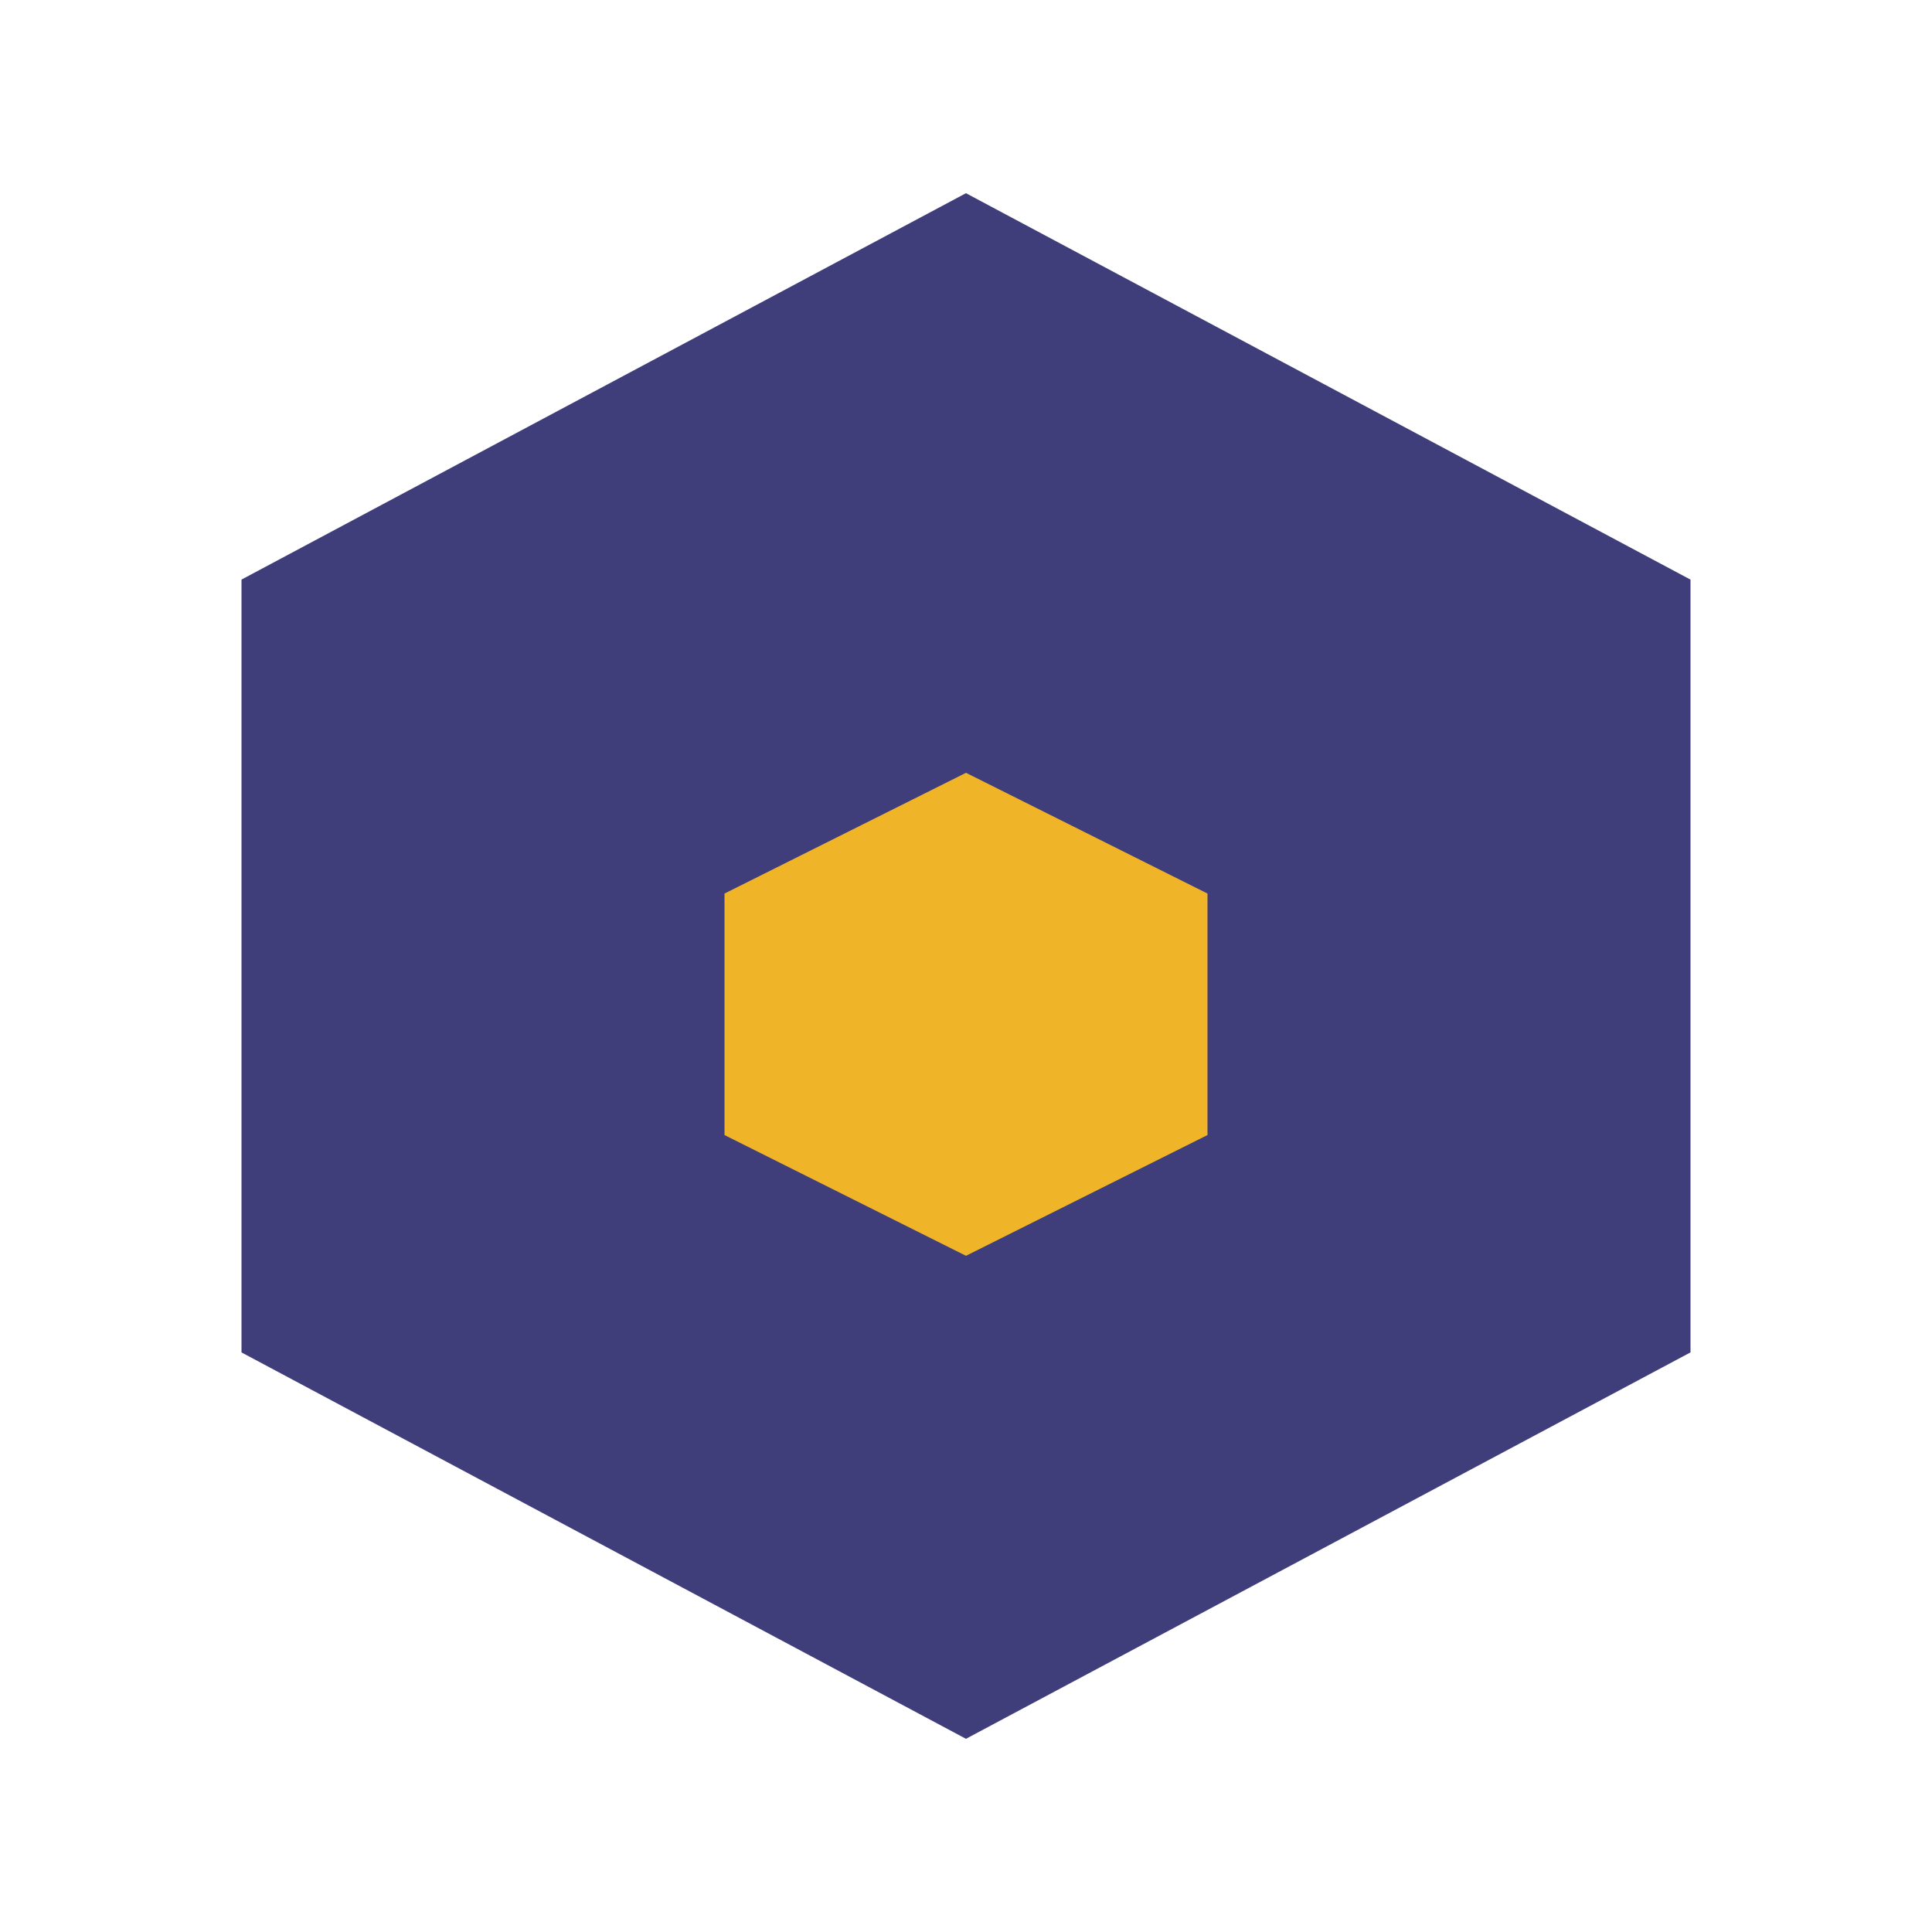
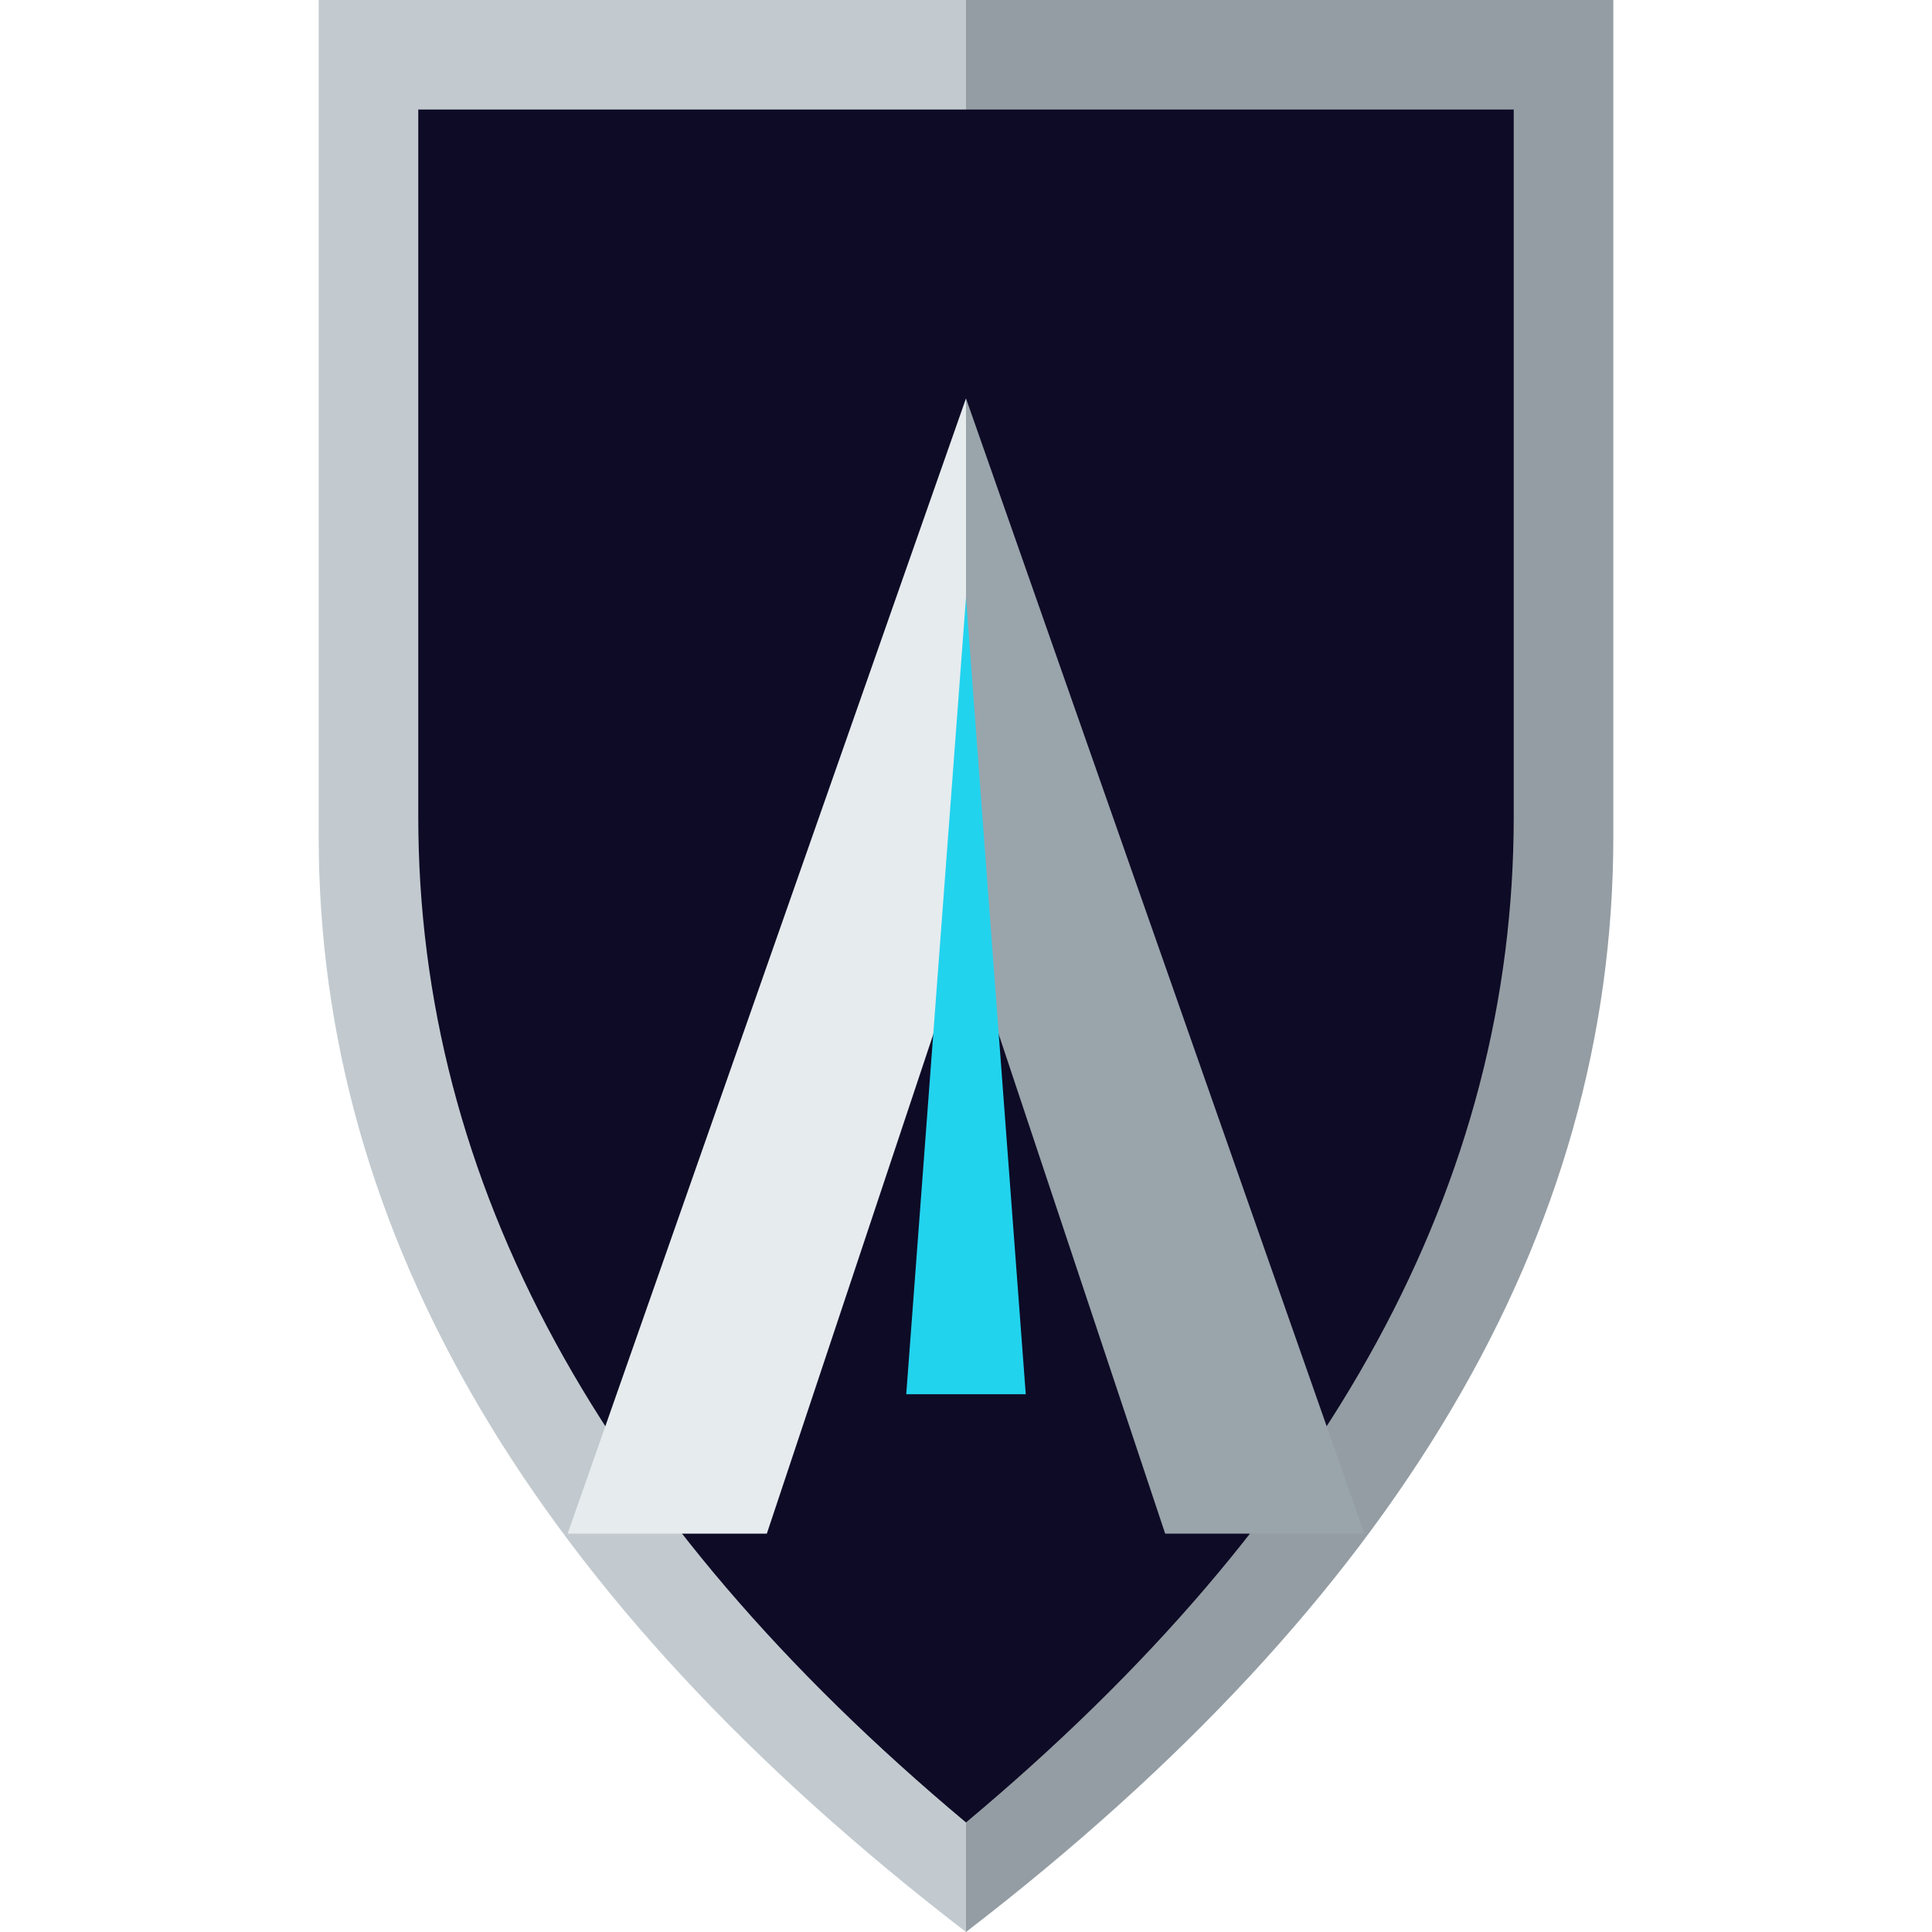
- <svg xmlns="http://www.w3.org/2000/svg" viewBox="0 0 80 80" role="img" aria-label="AegisCampus">
-   <polygon points="40,8 70,24 70,56 40,72 10,56 10,24" fill="#3F3D7A" />
-   <polygon points="40,32 50,37 50,47 40,52 30,47 30,37" fill="#F0B429" />
+ <svg xmlns="http://www.w3.org/2000/svg" viewBox="-32 0 194 194" role="img" aria-label="AegisCampus">
+   <path fill="#C2CACF" d="M0,0 L65,0 L65,194 Q0,144 0,84 Z" />
+   <path fill="#949DA3" d="M65,0 L130,0 L130,84 Q130,144 65,194 Z" />
+   <path fill="#0E0B26" d="M10,11 L120,11 L120,82 Q120,137 65,183 Q10,137 10,82 Z" />
+   <path fill="#E6EBEE" d="M65,40 L25,154 L45,154 L65,94 Z" />
+   <path fill="#9AA4AB" d="M65,40 L65,94 L85,154 L105,154 Z" />
+   <path fill="#22D3EE" d="M65,60 L59,140 L71,140 Z" />
</svg>
